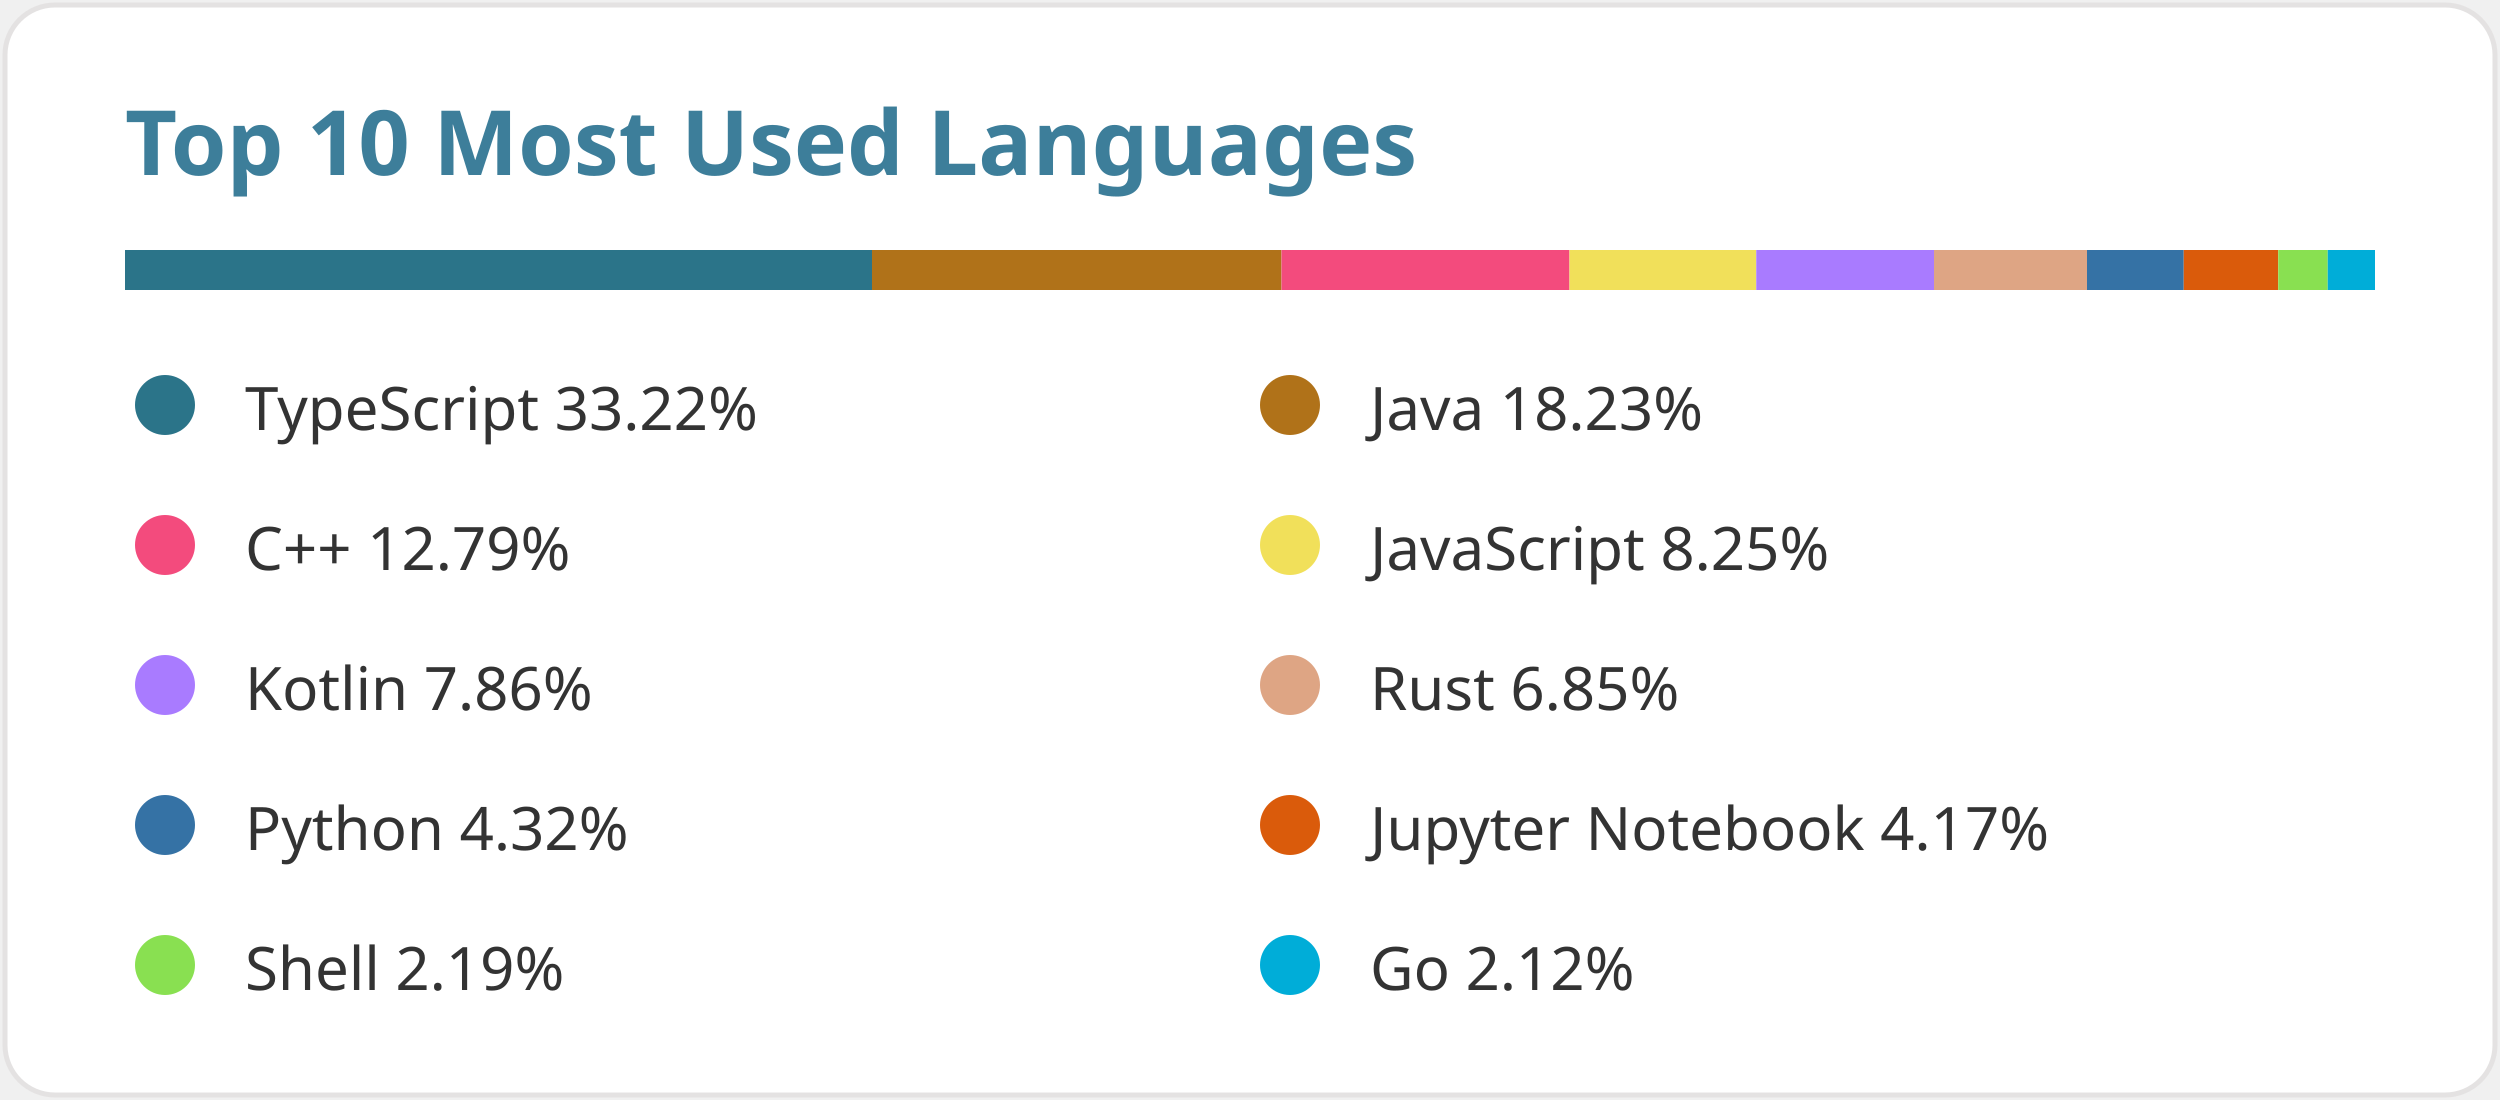
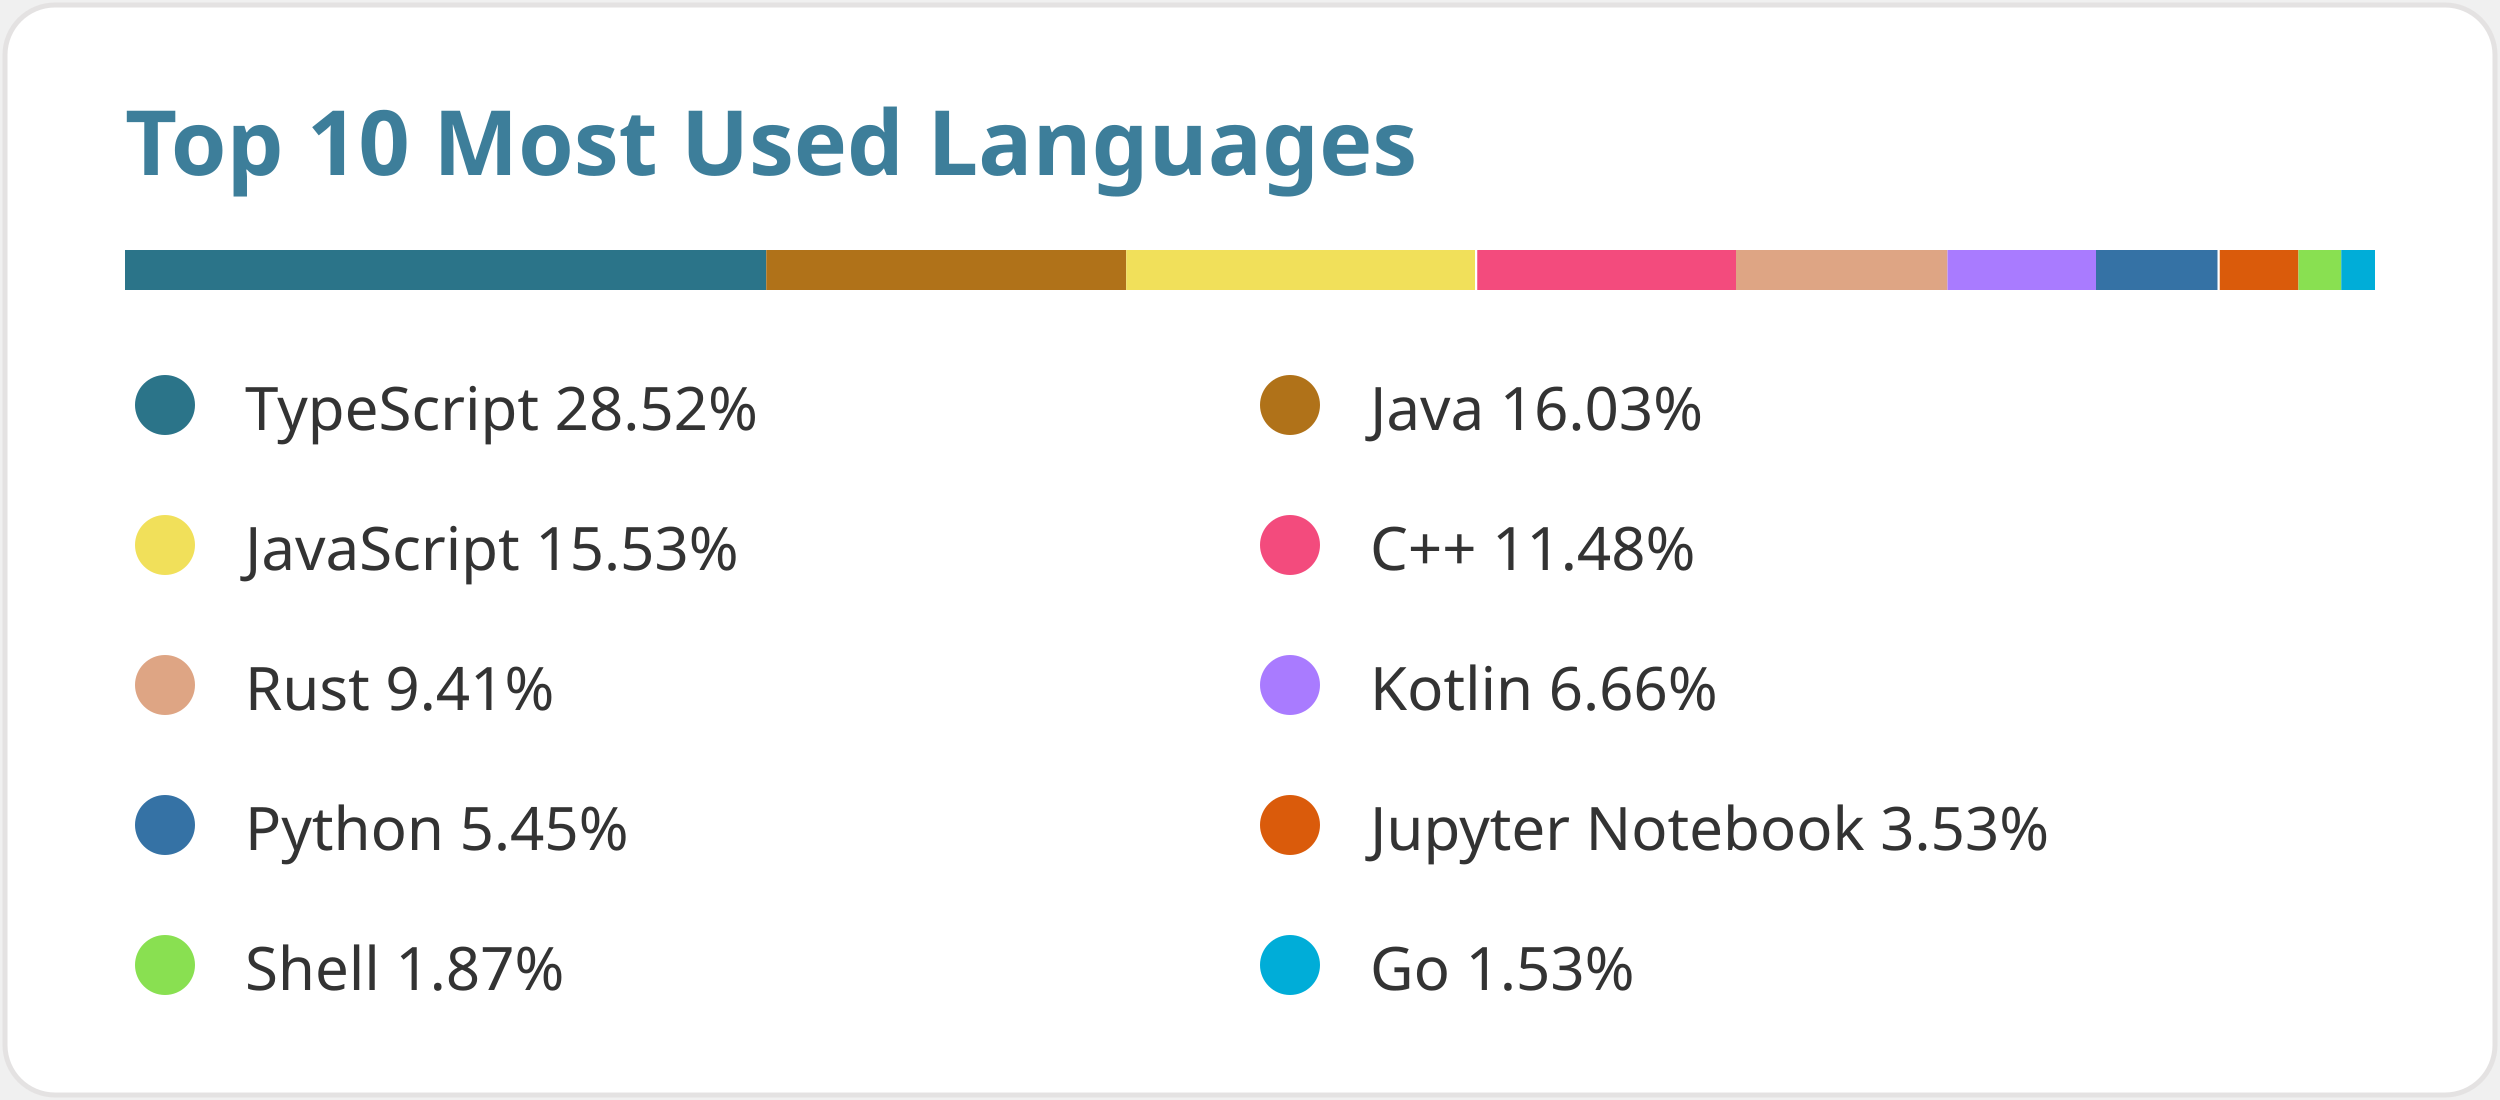
<svg xmlns="http://www.w3.org/2000/svg" width="500" height="220" viewBox="0 0 500 220" data-reactroot="">
  <style>text { font-family: 'Segoe UI', Ubuntu, Sans-Serif; fill: #333333; font-size: 12px; font-weight: 400; }</style>
  <rect width="498" height="218" x="1" y="1" rx="10" fill="#ffffff" stroke="#e4e2e2" />
  <text x="25" y="35" style="fill:#3d7e9a;font-size:18px;font-weight:600">Top 10 Most Used Languages</text>
  <g transform="translate(25, 50) scale(450, 8)">
-     <rect fill="#2b7489" x="0" width="0.332" height="1" />
-     <rect fill="#b07219" x="0.332" width="0.182" height="1" />
-     <rect fill="#f34b7d" x="0.514" width="0.128" height="1" />
-     <rect fill="#f1e05a" x="0.642" width="0.083" height="1" />
-     <rect fill="#A97BFF" x="0.725" width="0.079" height="1" />
-     <rect fill="#dea584" x="0.804" width="0.068" height="1" />
-     <rect fill="#3572A5" x="0.872" width="0.043" height="1" />
-     <rect fill="#DA5B0B" x="0.915" width="0.042" height="1" />
-     <rect fill="#89e051" x="0.957" width="0.022" height="1" />
-     <rect fill="#00ADD8" x="0.979" width="0.021" height="1" />
+     <rect fill="#2b7489" x="0" width="0.285" height="1" />
+     <rect fill="#b07219" x="0.285" width="0.16" height="1" />
+     <rect fill="#f1e05a" x="0.445" width="0.155" height="1" />
+     <rect fill="#f34b7d" x="0.601" width="0.115" height="1" />
+     <rect fill="#dea584" x="0.716" width="0.094" height="1" />
+     <rect fill="#A97BFF" x="0.81" width="0.067" height="1" />
+     <rect fill="#3572A5" x="0.876" width="0.054" height="1" />
+     <rect fill="#DA5B0B" x="0.931" width="0.035" height="1" />
+     <rect fill="#89e051" x="0.966" width="0.019" height="1" />
+     <rect fill="#00ADD8" x="0.985" width="0.015" height="1" />
  </g>
  <g transform="translate(25, 75)">
    <circle cx="8" cy="6" r="6" fill="#2b7489" />
-     <text x="24" y="11">TypeScript 33.22%</text>
+     <text x="24" y="11">TypeScript 28.52%</text>
  </g>
  <g transform="translate(250, 75)">
    <circle cx="8" cy="6" r="6" fill="#b07219" />
-     <text x="24" y="11">Java 18.23%</text>
+     <text x="24" y="11">Java 16.03%</text>
  </g>
  <g transform="translate(25, 103)">
-     <circle cx="8" cy="6" r="6" fill="#f34b7d" />
-     <text x="24" y="11">C++ 12.79%</text>
+     <circle cx="8" cy="6" r="6" fill="#f1e05a" />
+     <text x="24" y="11">JavaScript 15.53%</text>
  </g>
  <g transform="translate(250, 103)">
-     <circle cx="8" cy="6" r="6" fill="#f1e05a" />
-     <text x="24" y="11">JavaScript 8.25%</text>
+     <circle cx="8" cy="6" r="6" fill="#f34b7d" />
+     <text x="24" y="11">C++ 11.48%</text>
  </g>
  <g transform="translate(25, 131)">
-     <circle cx="8" cy="6" r="6" fill="#A97BFF" />
-     <text x="24" y="11">Kotlin 7.86%</text>
+     <circle cx="8" cy="6" r="6" fill="#dea584" />
+     <text x="24" y="11">Rust 9.41%</text>
  </g>
  <g transform="translate(250, 131)">
-     <circle cx="8" cy="6" r="6" fill="#dea584" />
-     <text x="24" y="11">Rust 6.85%</text>
+     <circle cx="8" cy="6" r="6" fill="#A97BFF" />
+     <text x="24" y="11">Kotlin 6.66%</text>
  </g>
  <g transform="translate(25, 159)">
    <circle cx="8" cy="6" r="6" fill="#3572A5" />
-     <text x="24" y="11">Python 4.32%</text>
+     <text x="24" y="11">Python 5.45%</text>
  </g>
  <g transform="translate(250, 159)">
    <circle cx="8" cy="6" r="6" fill="#DA5B0B" />
-     <text x="24" y="11">Jupyter Notebook 4.17%</text>
+     <text x="24" y="11">Jupyter Notebook 3.53%</text>
  </g>
  <g transform="translate(25, 187)">
    <circle cx="8" cy="6" r="6" fill="#89e051" />
-     <text x="24" y="11">Shell 2.19%</text>
+     <text x="24" y="11">Shell 1.87%</text>
  </g>
  <g transform="translate(250, 187)">
    <circle cx="8" cy="6" r="6" fill="#00ADD8" />
-     <text x="24" y="11">Go 2.12%</text>
+     <text x="24" y="11">Go 1.53%</text>
  </g>
</svg>
